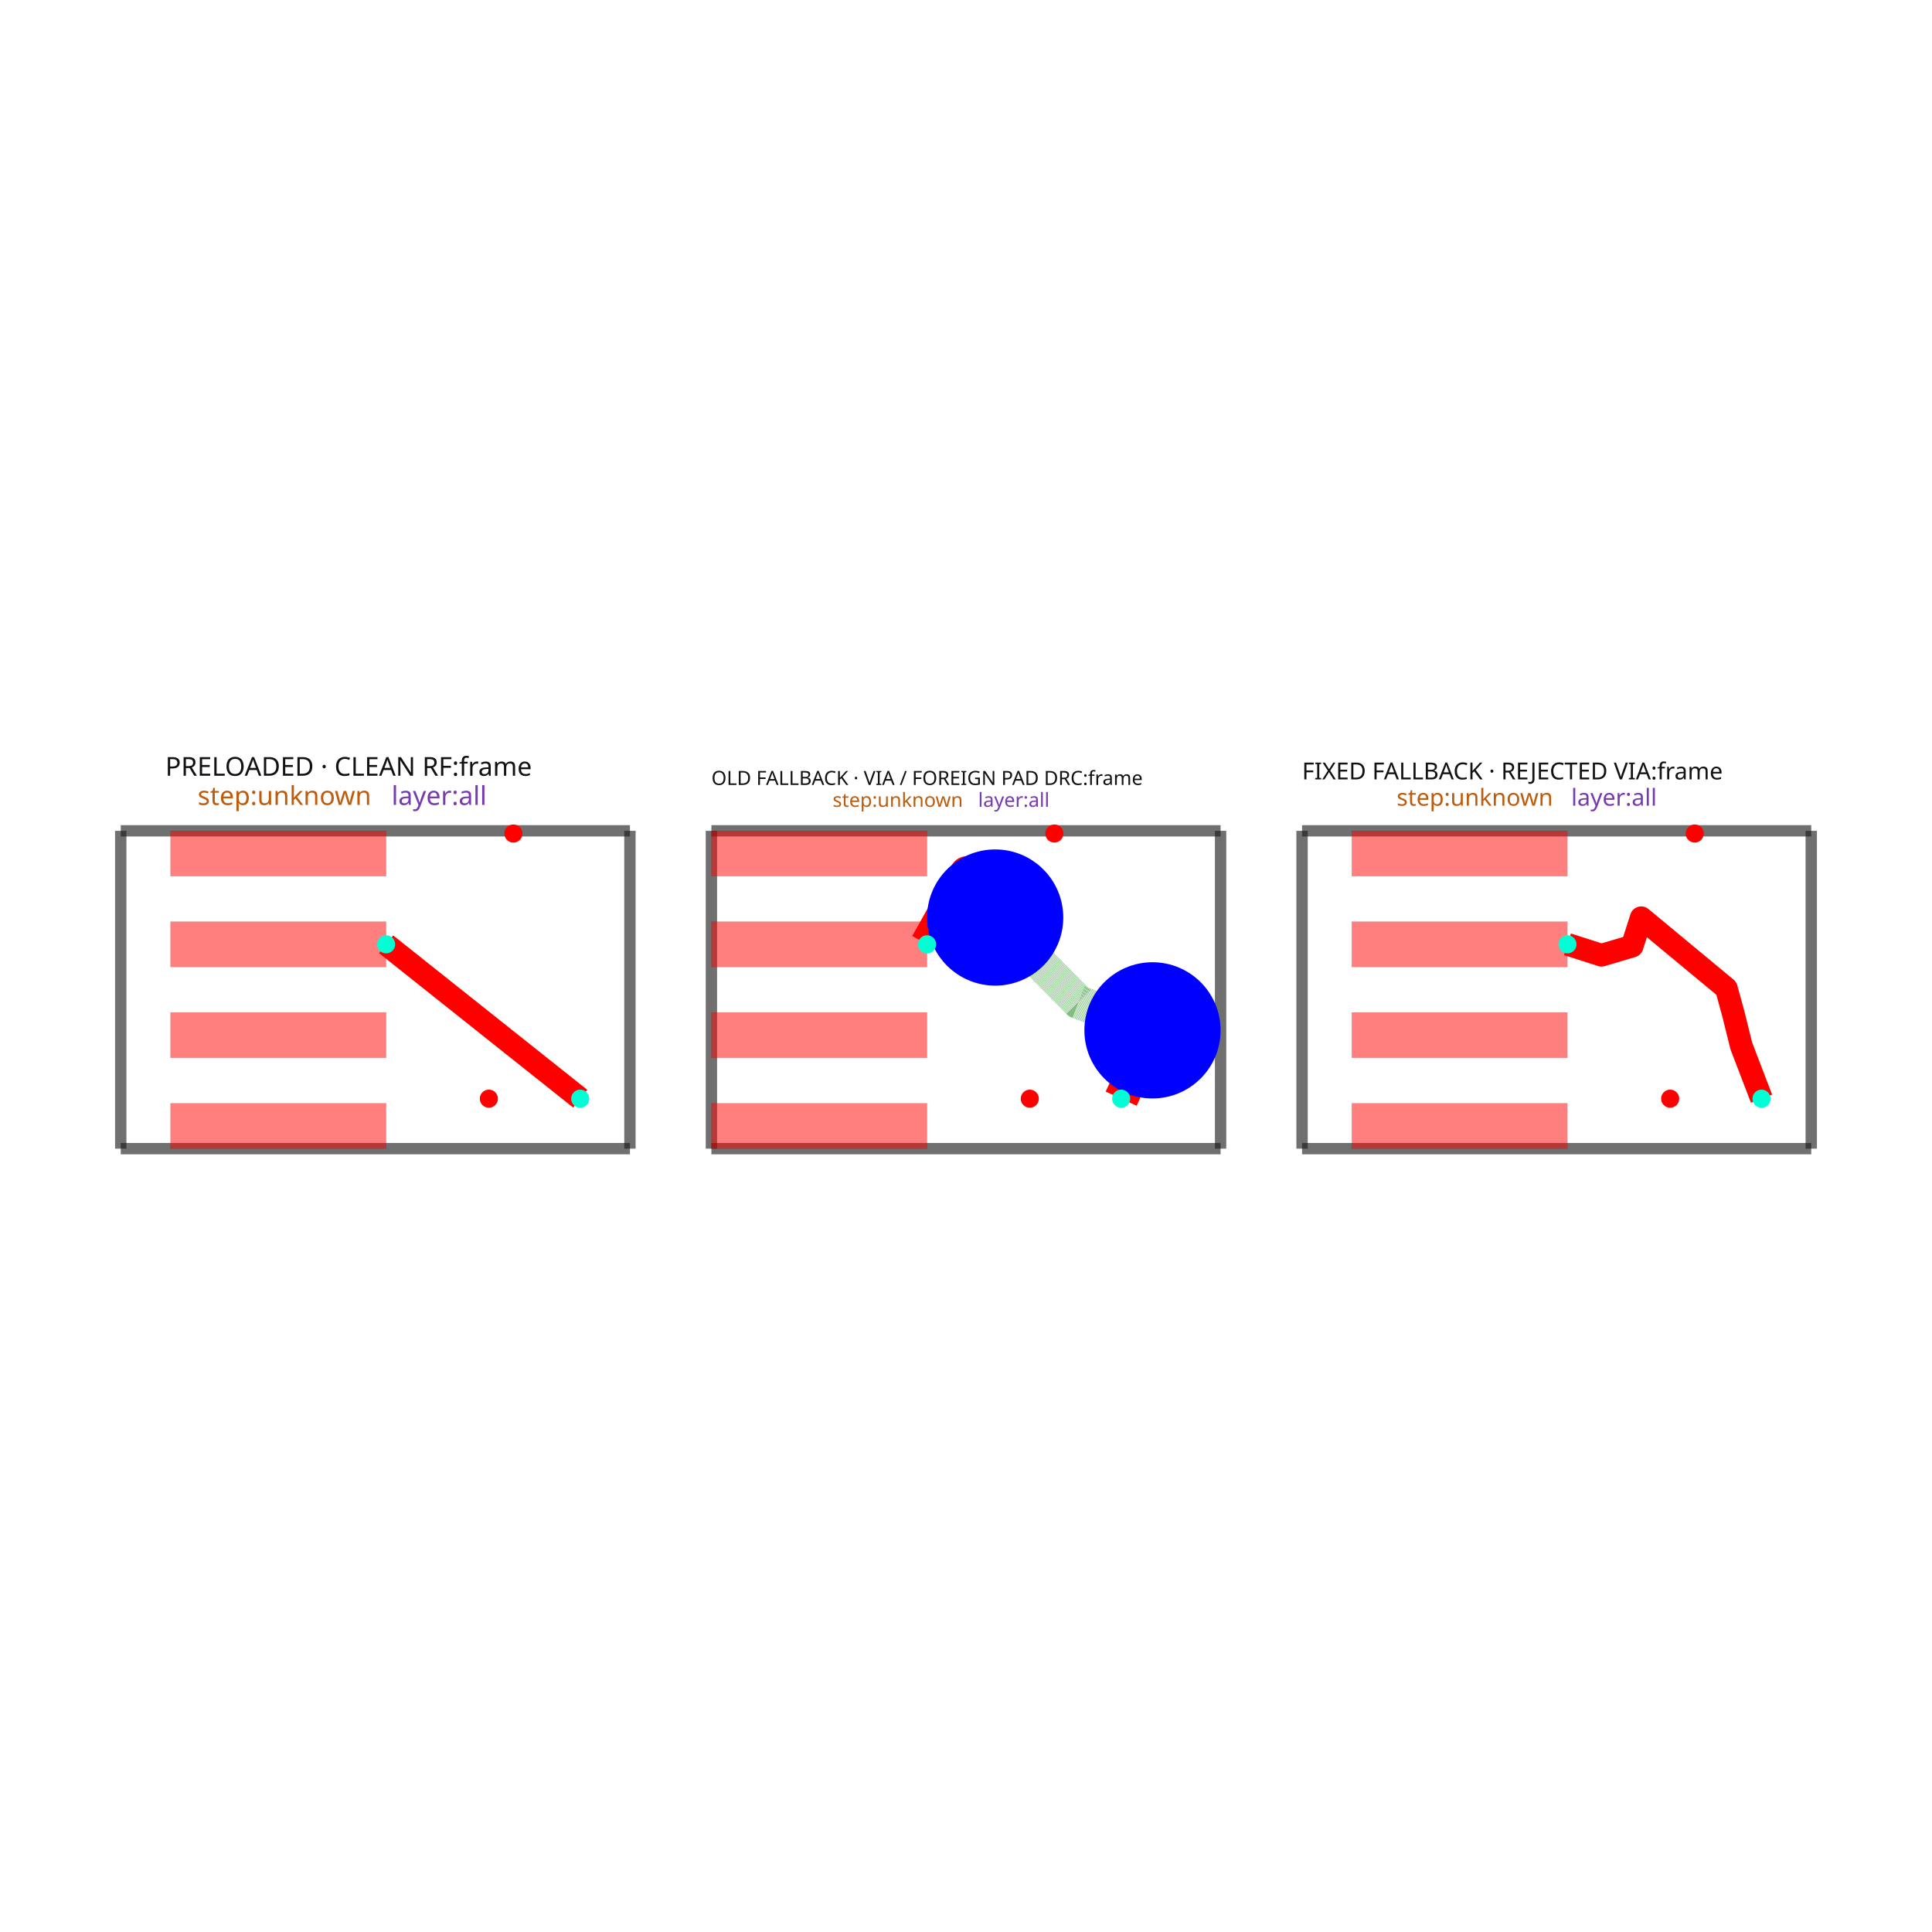
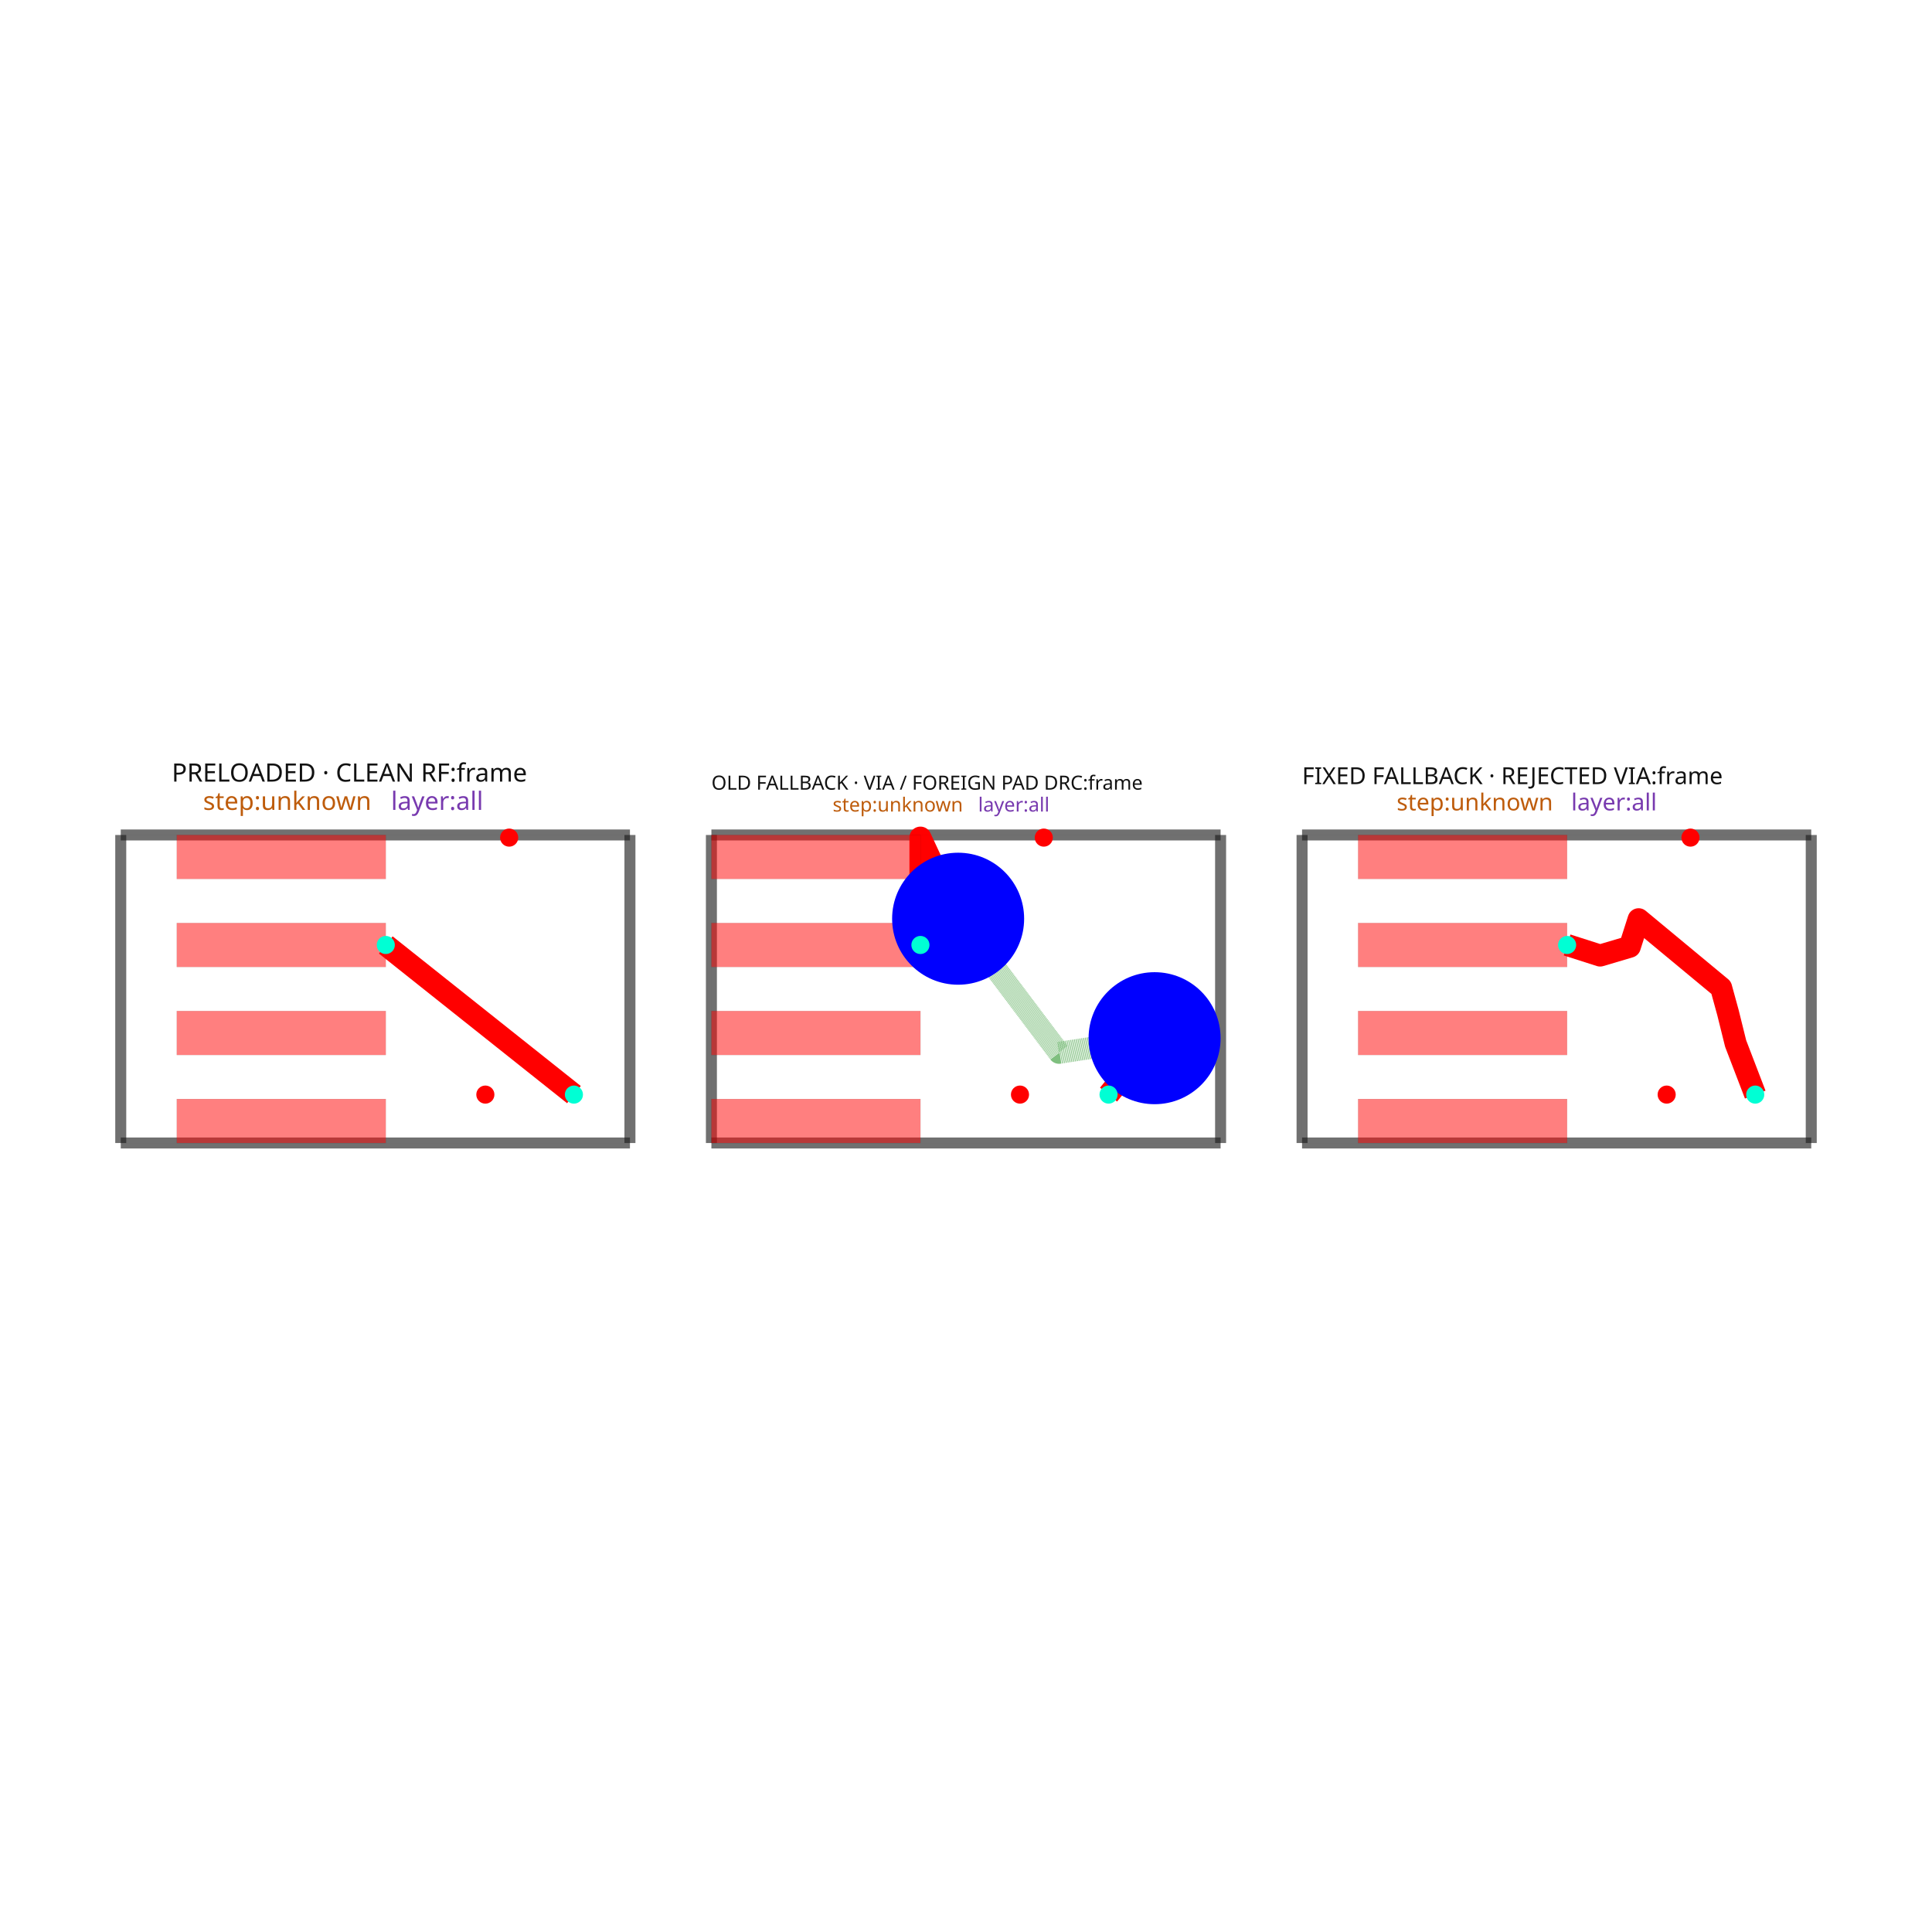
<svg xmlns="http://www.w3.org/2000/svg" width="640" height="640" viewBox="0 0 640 640">
  <rect width="100%" height="100%" fill="white" />
  <g>
-     <polyline data-points="0,0 2.2429999999999994,0" data-type="line" data-label="" points="40,380.496 208.675,380.496" fill="none" stroke="rgba(25,25,25,0.62)" stroke-linejoin="round" stroke-width="3.76" />
+     <polyline data-points="0,0 2.314241987319874,0" data-type="line" data-label="" points="40,378.634 208.675,378.634" fill="none" stroke="rgba(25,25,25,0.62)" stroke-linejoin="round" stroke-width="3.644" />
  </g>
  <g>
-     <polyline data-points="2.2429999999999994,0 2.2429999999999994,1.4" data-type="line" data-label="" points="208.675,380.496 208.675,275.216" fill="none" stroke="rgba(25,25,25,0.62)" stroke-linejoin="round" stroke-width="3.76" />
+     <polyline data-points="2.314241987319874,0 2.314241987319874,1.4" data-type="line" data-label="" points="208.675,378.634 208.675,276.594" fill="none" stroke="rgba(25,25,25,0.62)" stroke-linejoin="round" stroke-width="3.644" />
  </g>
  <g>
-     <polyline data-points="2.2429999999999994,1.4 0,1.4" data-type="line" data-label="" points="208.675,275.216 40,275.216" fill="none" stroke="rgba(25,25,25,0.62)" stroke-linejoin="round" stroke-width="3.76" />
+     <polyline data-points="2.314241987319874,1.4 0,1.4" data-type="line" data-label="" points="208.675,276.594 40,276.594" fill="none" stroke="rgba(25,25,25,0.62)" stroke-linejoin="round" stroke-width="3.644" />
  </g>
  <g>
-     <polyline data-points="0,1.4 0,0" data-type="line" data-label="" points="40,275.216 40,380.496" fill="none" stroke="rgba(25,25,25,0.62)" stroke-linejoin="round" stroke-width="3.76" />
+     <polyline data-points="0,1.4 0,0" data-type="line" data-label="" points="40,276.594 40,378.634" fill="none" stroke="rgba(25,25,25,0.62)" stroke-linejoin="round" stroke-width="3.644" />
  </g>
  <g>
-     <polyline data-points="1.1689999999999996,0.9 2.023999999999999,0.21999999999999997" data-type="line" data-label="" points="127.909,312.816 192.206,363.952" fill="none" stroke="red" stroke-linejoin="round" stroke-width="7.52" />
+     <polyline data-points="1.2046209936599368,0.9 2.0596209936599363,0.21999999999999997" data-type="line" data-label="" points="127.799,313.037 190.117,362.599" fill="none" stroke="red" stroke-linejoin="round" stroke-width="7.289" />
  </g>
  <g>
-     <polyline data-points="2.6018799999999995,0 4.844879999999999,0" data-type="line" data-label="" points="235.663,380.496 404.337,380.496" fill="none" stroke="rgba(25,25,25,0.62)" stroke-linejoin="round" stroke-width="3.76" />
+     <polyline data-points="2.6845207052910536,0 4.998762692610928,0" data-type="line" data-label="" points="235.663,378.634 404.337,378.634" fill="none" stroke="rgba(25,25,25,0.62)" stroke-linejoin="round" stroke-width="3.644" />
  </g>
  <g>
-     <polyline data-points="4.844879999999999,0 4.844879999999999,1.4" data-type="line" data-label="" points="404.337,380.496 404.337,275.216" fill="none" stroke="rgba(25,25,25,0.62)" stroke-linejoin="round" stroke-width="3.76" />
+     <polyline data-points="4.998762692610928,0 4.998762692610928,1.4" data-type="line" data-label="" points="404.337,378.634 404.337,276.594" fill="none" stroke="rgba(25,25,25,0.62)" stroke-linejoin="round" stroke-width="3.644" />
  </g>
  <g>
-     <polyline data-points="4.844879999999999,1.4 2.6018799999999995,1.4" data-type="line" data-label="" points="404.337,275.216 235.663,275.216" fill="none" stroke="rgba(25,25,25,0.62)" stroke-linejoin="round" stroke-width="3.76" />
+     <polyline data-points="4.998762692610928,1.4 2.6845207052910536,1.4" data-type="line" data-label="" points="404.337,276.594 235.663,276.594" fill="none" stroke="rgba(25,25,25,0.62)" stroke-linejoin="round" stroke-width="3.644" />
  </g>
  <g>
-     <polyline data-points="2.6018799999999995,1.4 2.6018799999999995,0" data-type="line" data-label="" points="235.663,275.216 235.663,380.496" fill="none" stroke="rgba(25,25,25,0.62)" stroke-linejoin="round" stroke-width="3.76" />
+     <polyline data-points="2.6845207052910536,1.4 2.6845207052910536,0" data-type="line" data-label="" points="235.663,276.594 235.663,378.634" fill="none" stroke="rgba(25,25,25,0.62)" stroke-linejoin="round" stroke-width="3.644" />
  </g>
  <g>
-     <polyline data-points="3.551879999999999,0.9 3.7268799999999995,1.213 3.8298799999999993,1.198 3.851880999999999,1.0179605811738384" data-type="line" data-label="" points="307.103,312.816 320.263,289.278 328.009,290.406 329.663,303.945" fill="none" stroke="red" stroke-linejoin="round" stroke-width="11.28" />
+     <polyline data-points="3.634520705291053,0.9 3.634520705291053,1.387999 3.8058413755342024,1.0193590044770247" data-type="line" data-label="" points="304.904,313.037 304.904,277.469 317.391,304.338" fill="none" stroke="red" stroke-linejoin="round" stroke-width="7.289" />
  </g>
  <g>
-     <polyline data-points="3.851880999999999,1.0179605811738384 4.218879999999999,0.646 4.544879999999999,0.521" data-type="line" data-label="" points="329.663,303.945 357.262,331.917 381.777,341.317" fill="none" stroke="rgba(0,128,0,0.5)" stroke-linejoin="round" stroke-width="11.28" stroke-dasharray="0.2 0.2" />
+     <polyline data-points="3.8058413755342024,1.0193590044770247 4.264676960077667,0.4099301201802519 4.698762692610927,0.4763354231290206" data-type="line" data-label="" points="317.391,304.338 350.833,348.756 382.472,343.916" fill="none" stroke="rgba(0,128,0,0.5)" stroke-linejoin="round" stroke-width="7.289" stroke-dasharray="0.2 0.2" />
  </g>
  <g>
-     <polyline data-points="4.544879999999999,0.521 4.406879999999998,0.21999999999999997" data-type="line" data-label="" points="381.777,341.317 371.4,363.952" fill="none" stroke="red" stroke-linejoin="round" stroke-width="11.28" />
+     <polyline data-points="4.698762692610927,0.4763354231290206 4.489520705291053,0.21999999999999997" data-type="line" data-label="" points="382.472,343.916 367.221,362.599" fill="none" stroke="red" stroke-linejoin="round" stroke-width="7.289" />
  </g>
  <g>
-     <polyline data-points="5.203759999999999,0 7.4467599999999985,0" data-type="line" data-label="" points="431.325,380.496 600,380.496" fill="none" stroke="rgba(25,25,25,0.62)" stroke-linejoin="round" stroke-width="3.76" />
+     <polyline data-points="5.369041410582107,0 7.683283397901981,0" data-type="line" data-label="" points="431.325,378.634 600,378.634" fill="none" stroke="rgba(25,25,25,0.62)" stroke-linejoin="round" stroke-width="3.644" />
  </g>
  <g>
-     <polyline data-points="7.4467599999999985,0 7.4467599999999985,1.4" data-type="line" data-label="" points="600,380.496 600,275.216" fill="none" stroke="rgba(25,25,25,0.62)" stroke-linejoin="round" stroke-width="3.76" />
+     <polyline data-points="7.683283397901981,0 7.683283397901981,1.4" data-type="line" data-label="" points="600,378.634 600,276.594" fill="none" stroke="rgba(25,25,25,0.62)" stroke-linejoin="round" stroke-width="3.644" />
  </g>
  <g>
-     <polyline data-points="7.4467599999999985,1.4 5.203759999999999,1.4" data-type="line" data-label="" points="600,275.216 431.325,275.216" fill="none" stroke="rgba(25,25,25,0.62)" stroke-linejoin="round" stroke-width="3.76" />
+     <polyline data-points="7.683283397901981,1.4 5.369041410582107,1.4" data-type="line" data-label="" points="600,276.594 431.325,276.594" fill="none" stroke="rgba(25,25,25,0.62)" stroke-linejoin="round" stroke-width="3.644" />
  </g>
  <g>
-     <polyline data-points="5.203759999999999,1.4 5.203759999999999,0" data-type="line" data-label="" points="431.325,275.216 431.325,380.496" fill="none" stroke="rgba(25,25,25,0.62)" stroke-linejoin="round" stroke-width="3.76" />
+     <polyline data-points="5.369041410582107,1.4 5.369041410582107,0" data-type="line" data-label="" points="431.325,276.594 431.325,378.634" fill="none" stroke="rgba(25,25,25,0.62)" stroke-linejoin="round" stroke-width="3.644" />
  </g>
  <g>
-     <polyline data-points="6.372759999999999,0.9 6.522759999999999,0.852 6.657759999999999,0.892 6.697759999999999,1.0170000000000001 7.072759999999999,0.706 7.1037599999999985,0.593 7.138759999999999,0.452 7.227759999999998,0.21999999999999997" data-type="line" data-label="" points="519.235,312.816 530.515,316.426 540.667,313.418 543.675,304.017 571.875,327.405 574.206,335.902 576.838,346.506 583.531,363.952" fill="none" stroke="red" stroke-linejoin="round" stroke-width="7.52" />
+     <polyline data-points="6.573662404242044,0.9 6.723662404242044,0.852 6.858662404242044,0.892 6.898662404242044,1.0170000000000001 7.273662404242044,0.706 7.304662404242044,0.593 7.339662404242044,0.452 7.4286624042420435,0.21999999999999997" data-type="line" data-label="" points="519.125,313.037 530.058,316.536 539.897,313.62 542.813,304.509 570.145,327.177 572.404,335.413 574.955,345.69 581.442,362.599" fill="none" stroke="red" stroke-linejoin="round" stroke-width="7.289" />
  </g>
  <g>
-     <rect data-type="rect" data-label="PRELOADED · CLEAN RF:frame step:unknown layer:all" data-x="1.1214999999999997" data-y="0.7" x="40" y="275.216" width="168.675" height="105.281" fill="rgba(255,255,255,0)" stroke="rgba(25,25,25,0.42)" stroke-width="0.013" />
+     <rect data-type="rect" data-label="PRELOADED · CLEAN RF:frame step:unknown layer:all" data-x="1.157120993659937" data-y="0.7" x="40" y="276.594" width="168.675" height="102.04" fill="rgba(255,255,255,0)" stroke="rgba(25,25,25,0.42)" stroke-width="0.014" />
  </g>
  <g>
-     <rect data-type="rect" data-label="top" data-x="0.694" data-y="0.09999999999999998" x="56.469" y="365.456" width="71.44" height="15.04" fill="rgba(255,0,0,0.5)" stroke="black" stroke-width="0.013" />
+     <rect data-type="rect" data-label="top" data-x="0.7296209936599372" data-y="0.09999999999999998" x="58.558" y="364.057" width="69.241" height="14.577" fill="rgba(255,0,0,0.5)" stroke="black" stroke-width="0.014" />
  </g>
  <g>
-     <rect data-type="rect" data-label="top" data-x="0.694" data-y="0.5" x="56.469" y="335.376" width="71.44" height="15.04" fill="rgba(255,0,0,0.5)" stroke="black" stroke-width="0.013" />
+     <rect data-type="rect" data-label="top" data-x="0.7296209936599372" data-y="0.5" x="58.558" y="334.903" width="69.241" height="14.577" fill="rgba(255,0,0,0.5)" stroke="black" stroke-width="0.014" />
  </g>
  <g>
-     <rect data-type="rect" data-label="top" data-x="0.694" data-y="0.9" x="56.469" y="305.296" width="71.44" height="15.04" fill="rgba(255,0,0,0.5)" stroke="black" stroke-width="0.013" />
+     <rect data-type="rect" data-label="top" data-x="0.7296209936599372" data-y="0.9" x="58.558" y="305.749" width="69.241" height="14.577" fill="rgba(255,0,0,0.5)" stroke="black" stroke-width="0.014" />
  </g>
  <g>
-     <rect data-type="rect" data-label="top" data-x="0.694" data-y="1.3" x="56.469" y="275.216" width="71.44" height="15.04" fill="rgba(255,0,0,0.5)" stroke="black" stroke-width="0.013" />
+     <rect data-type="rect" data-label="top" data-x="0.7296209936599372" data-y="1.3" x="58.558" y="276.594" width="69.241" height="14.577" fill="rgba(255,0,0,0.5)" stroke="black" stroke-width="0.014" />
  </g>
  <g>
-     <rect data-type="rect" data-label="OLD FALLBACK · VIA / FOREIGN PAD DRC:frame step:unknown layer:all" data-x="3.7233799999999992" data-y="0.7" x="235.663" y="275.216" width="168.675" height="105.281" fill="rgba(255,255,255,0)" stroke="rgba(25,25,25,0.42)" stroke-width="0.013" />
+     <rect data-type="rect" data-label="OLD FALLBACK · VIA / FOREIGN PAD DRC:frame step:unknown layer:all" data-x="3.8416416989509905" data-y="0.7" x="235.663" y="276.594" width="168.675" height="102.04" fill="rgba(255,255,255,0)" stroke="rgba(25,25,25,0.42)" stroke-width="0.014" />
  </g>
  <g>
-     <rect data-type="rect" data-label="top" data-x="3.076879999999999" data-y="0.09999999999999998" x="235.663" y="365.456" width="71.44" height="15.04" fill="rgba(255,0,0,0.5)" stroke="black" stroke-width="0.013" />
+     <rect data-type="rect" data-label="top" data-x="3.159520705291053" data-y="0.09999999999999998" x="235.663" y="364.057" width="69.241" height="14.577" fill="rgba(255,0,0,0.5)" stroke="black" stroke-width="0.014" />
  </g>
  <g>
-     <rect data-type="rect" data-label="top" data-x="3.076879999999999" data-y="0.5" x="235.663" y="335.376" width="71.44" height="15.04" fill="rgba(255,0,0,0.5)" stroke="black" stroke-width="0.013" />
+     <rect data-type="rect" data-label="top" data-x="3.159520705291053" data-y="0.5" x="235.663" y="334.903" width="69.241" height="14.577" fill="rgba(255,0,0,0.5)" stroke="black" stroke-width="0.014" />
  </g>
  <g>
-     <rect data-type="rect" data-label="top" data-x="3.076879999999999" data-y="0.9" x="235.663" y="305.296" width="71.44" height="15.04" fill="rgba(255,0,0,0.5)" stroke="black" stroke-width="0.013" />
+     <rect data-type="rect" data-label="top" data-x="3.159520705291053" data-y="0.9" x="235.663" y="305.749" width="69.241" height="14.577" fill="rgba(255,0,0,0.5)" stroke="black" stroke-width="0.014" />
  </g>
  <g>
-     <rect data-type="rect" data-label="top" data-x="3.076879999999999" data-y="1.3" x="235.663" y="275.216" width="71.44" height="15.04" fill="rgba(255,0,0,0.5)" stroke="black" stroke-width="0.013" />
+     <rect data-type="rect" data-label="top" data-x="3.159520705291053" data-y="1.3" x="235.663" y="276.594" width="69.241" height="14.577" fill="rgba(255,0,0,0.5)" stroke="black" stroke-width="0.014" />
  </g>
  <g>
-     <rect data-type="rect" data-label="FIXED FALLBACK · REJECTED VIA:frame step:unknown layer:all" data-x="6.325259999999998" data-y="0.7" x="431.325" y="275.216" width="168.675" height="105.281" fill="rgba(255,255,255,0)" stroke="rgba(25,25,25,0.42)" stroke-width="0.013" />
+     <rect data-type="rect" data-label="FIXED FALLBACK · REJECTED VIA:frame step:unknown layer:all" data-x="6.526162404242044" data-y="0.7" x="431.325" y="276.594" width="168.675" height="102.04" fill="rgba(255,255,255,0)" stroke="rgba(25,25,25,0.42)" stroke-width="0.014" />
  </g>
  <g>
-     <rect data-type="rect" data-label="top" data-x="5.897759999999999" data-y="0.09999999999999998" x="447.794" y="365.456" width="71.44" height="15.04" fill="rgba(255,0,0,0.5)" stroke="black" stroke-width="0.013" />
+     <rect data-type="rect" data-label="top" data-x="6.098662404242044" data-y="0.09999999999999998" x="449.883" y="364.057" width="69.241" height="14.577" fill="rgba(255,0,0,0.5)" stroke="black" stroke-width="0.014" />
  </g>
  <g>
-     <rect data-type="rect" data-label="top" data-x="5.897759999999999" data-y="0.5" x="447.794" y="335.376" width="71.44" height="15.04" fill="rgba(255,0,0,0.5)" stroke="black" stroke-width="0.013" />
+     <rect data-type="rect" data-label="top" data-x="6.098662404242044" data-y="0.5" x="449.883" y="334.903" width="69.241" height="14.577" fill="rgba(255,0,0,0.5)" stroke="black" stroke-width="0.014" />
  </g>
  <g>
-     <rect data-type="rect" data-label="top" data-x="5.897759999999999" data-y="0.9" x="447.794" y="305.296" width="71.44" height="15.04" fill="rgba(255,0,0,0.5)" stroke="black" stroke-width="0.013" />
+     <rect data-type="rect" data-label="top" data-x="6.098662404242044" data-y="0.9" x="449.883" y="305.749" width="69.241" height="14.577" fill="rgba(255,0,0,0.5)" stroke="black" stroke-width="0.014" />
  </g>
  <g>
-     <rect data-type="rect" data-label="top" data-x="5.897759999999999" data-y="1.3" x="447.794" y="275.216" width="71.44" height="15.04" fill="rgba(255,0,0,0.5)" stroke="black" stroke-width="0.013" />
+     <rect data-type="rect" data-label="top" data-x="6.098662404242044" data-y="1.3" x="449.883" y="276.594" width="69.241" height="14.577" fill="rgba(255,0,0,0.5)" stroke="black" stroke-width="0.014" />
  </g>
-   <circle data-type="circle" data-label="" data-x="3.851880999999999" data-y="1.0179605811738384" cx="329.663" cy="303.945" r="22.56" fill="blue" stroke="none" stroke-width="0.013" />
-   <circle data-type="circle" data-label="" data-x="4.544879999999999" data-y="0.521" cx="381.777" cy="341.317" r="22.56" fill="blue" stroke="none" stroke-width="0.013" />
-   <text data-type="text" data-label="PRELOADED · CLEAN RF:frame" data-x="0.19621199999999972" data-y="1.608936" x="54.755" y="259.504" fill="rgb(18,18,18)" font-size="8.633" font-family="sans-serif" text-anchor="start" dominant-baseline="text-after-edge">PRELOADED · CLEAN RF:frame</text>
-   <text data-type="text" data-label="step:unknown" data-x="0.33856399999999975" data-y="1.48036" x="65.46" y="269.173" fill="rgb(190,92,12)" font-size="8.633" font-family="sans-serif" text-anchor="start" dominant-baseline="text-after-edge">step:unknown</text>
-   <text data-type="text" data-label=" layer:all" data-x="1.1926759999999996" data-y="1.48036" x="129.69" y="269.173" fill="rgb(120,58,175)" font-size="8.633" font-family="sans-serif" text-anchor="start" dominant-baseline="text-after-edge"> layer:all</text>
-   <text data-type="text" data-label="OLD FALLBACK · VIA / FOREIGN PAD DRC:frame" data-x="2.6018799999999995" data-y="1.5768331182795698" x="235.663" y="261.918" fill="rgb(18,18,18)" font-size="6.478" font-family="sans-serif" text-anchor="start" dominant-baseline="text-after-edge">OLD FALLBACK · VIA / FOREIGN PAD DRC:frame</text>
-   <text data-type="text" data-label="step:unknown" data-x="3.135927619047618" data-y="1.48036" x="275.823" y="269.173" fill="rgb(190,92,12)" font-size="6.478" font-family="sans-serif" text-anchor="start" dominant-baseline="text-after-edge">step:unknown</text>
-   <text data-type="text" data-label=" layer:all" data-x="3.7767847619047608" data-y="1.48036" x="324.016" y="269.173" fill="rgb(120,58,175)" font-size="6.478" font-family="sans-serif" text-anchor="start" dominant-baseline="text-after-edge"> layer:all</text>
-   <text data-type="text" data-label="FIXED FALLBACK · REJECTED VIA:frame" data-x="5.203759999999999" data-y="1.5961277419354838" x="431.325" y="260.467" fill="rgb(18,18,18)" font-size="7.773" font-family="sans-serif" text-anchor="start" dominant-baseline="text-after-edge">FIXED FALLBACK · REJECTED VIA:frame</text>
-   <text data-type="text" data-label="step:unknown" data-x="5.620317142857141" data-y="1.48036" x="462.651" y="269.173" fill="rgb(190,92,12)" font-size="7.773" font-family="sans-serif" text-anchor="start" dominant-baseline="text-after-edge">step:unknown</text>
-   <text data-type="text" data-label=" layer:all" data-x="6.389345714285713" data-y="1.48036" x="520.482" y="269.173" fill="rgb(120,58,175)" font-size="7.773" font-family="sans-serif" text-anchor="start" dominant-baseline="text-after-edge"> layer:all</text>
+   <circle data-type="circle" data-label="" data-x="3.8058413755342024" data-y="1.0193590044770247" cx="317.391" cy="304.338" r="21.866" fill="blue" stroke="none" stroke-width="0.014" />
+   <circle data-type="circle" data-label="" data-x="4.698762692610927" data-y="0.4763354231290206" cx="382.472" cy="343.916" r="21.866" fill="blue" stroke="none" stroke-width="0.014" />
+   <text data-type="text" data-label="PRELOADED · CLEAN RF:frame" data-x="0.23183299365993693" data-y="1.608936" x="56.897" y="261.366" fill="rgb(18,18,18)" font-size="8.367" font-family="sans-serif" text-anchor="start" dominant-baseline="text-after-edge">PRELOADED · CLEAN RF:frame</text>
+   <text data-type="text" data-label="step:unknown" data-x="0.37418499365993696" data-y="1.48036" x="67.273" y="270.737" fill="rgb(190,92,12)" font-size="8.367" font-family="sans-serif" text-anchor="start" dominant-baseline="text-after-edge">step:unknown</text>
+   <text data-type="text" data-label=" layer:all" data-x="1.2282969936599368" data-y="1.48036" x="129.525" y="270.737" fill="rgb(120,58,175)" font-size="8.367" font-family="sans-serif" text-anchor="start" dominant-baseline="text-after-edge"> layer:all</text>
+   <text data-type="text" data-label="OLD FALLBACK · VIA / FOREIGN PAD DRC:frame" data-x="2.684520705291054" data-y="1.5798972897771988" x="235.663" y="263.482" fill="rgb(18,18,18)" font-size="6.478" font-family="sans-serif" text-anchor="start" dominant-baseline="text-after-edge">OLD FALLBACK · VIA / FOREIGN PAD DRC:frame</text>
+   <text data-type="text" data-label="step:unknown" data-x="3.235530702271976" data-y="1.48036" x="275.823" y="270.737" fill="rgb(190,92,12)" font-size="6.478" font-family="sans-serif" text-anchor="start" dominant-baseline="text-after-edge">step:unknown</text>
+   <text data-type="text" data-label=" layer:all" data-x="3.8967426986490827" data-y="1.48036" x="324.016" y="270.737" fill="rgb(120,58,175)" font-size="6.478" font-family="sans-serif" text-anchor="start" dominant-baseline="text-after-edge"> layer:all</text>
+   <text data-type="text" data-label="FIXED FALLBACK · REJECTED VIA:frame" data-x="5.369041410582106" data-y="1.5998047477326385" x="431.325" y="262.031" fill="rgb(18,18,18)" font-size="7.773" font-family="sans-serif" text-anchor="start" dominant-baseline="text-after-edge">FIXED FALLBACK · REJECTED VIA:frame</text>
+   <text data-type="text" data-label="step:unknown" data-x="5.798829208227226" data-y="1.48036" x="462.651" y="270.737" fill="rgb(190,92,12)" font-size="7.773" font-family="sans-serif" text-anchor="start" dominant-baseline="text-after-edge">step:unknown</text>
+   <text data-type="text" data-label=" layer:all" data-x="6.592283603879754" data-y="1.48036" x="520.482" y="270.737" fill="rgb(120,58,175)" font-size="7.773" font-family="sans-serif" text-anchor="start" dominant-baseline="text-after-edge"> layer:all</text>
  <g>
-     <circle data-type="point" data-label="source_net_0_mst85 source_net_0_mst85 top" data-x="1.7296799999999992" data-y="1.3879989" cx="170.073" cy="276.118" r="3" fill="hsl(0, 100%, 50%)" />
+     <circle data-type="point" data-label="source_net_0_mst85 source_net_0_mst85 top" data-x="1.7653009936599364" data-y="1.3879989" cx="168.665" cy="277.469" r="3" fill="hsl(0, 100%, 50%)" />
  </g>
  <g>
-     <circle data-type="point" data-label="source_net_0_mst85 source_net_0_mst85 top" data-x="1.6214989999999991" data-y="0.21999999999999997" cx="161.938" cy="363.952" r="3" fill="hsl(0, 100%, 50%)" />
+     <circle data-type="point" data-label="source_net_0_mst85 source_net_0_mst85 top" data-x="1.6571199936599363" data-y="0.21999999999999997" cx="160.78" cy="362.599" r="3" fill="hsl(0, 100%, 50%)" />
  </g>
  <g>
-     <circle data-type="point" data-label="source_trace_110_fixed_3_0 source_trace_110_fixed_3_0 top" data-x="1.1689999999999996" data-y="0.9" cx="127.909" cy="312.816" r="3" fill="hsl(170, 100%, 50%)" />
+     <circle data-type="point" data-label="source_trace_110_fixed_3_0 source_trace_110_fixed_3_0 top" data-x="1.2046209936599368" data-y="0.9" cx="127.799" cy="313.037" r="3" fill="hsl(170, 100%, 50%)" />
  </g>
  <g>
-     <circle data-type="point" data-label="source_trace_110_fixed_3_0 source_trace_110_fixed_3_0 top" data-x="2.023999999999999" data-y="0.21999999999999997" cx="192.206" cy="363.952" r="3" fill="hsl(170, 100%, 50%)" />
+     <circle data-type="point" data-label="source_trace_110_fixed_3_0 source_trace_110_fixed_3_0 top" data-x="2.0596209936599363" data-y="0.21999999999999997" cx="190.117" cy="362.599" r="3" fill="hsl(170, 100%, 50%)" />
  </g>
  <g>
-     <circle data-type="point" data-label="source_net_0_mst85 source_net_0_mst85 top" data-x="4.112559999999998" data-y="1.3879989" cx="349.267" cy="276.118" r="3" fill="hsl(0, 100%, 50%)" />
+     <circle data-type="point" data-label="source_net_0_mst85 source_net_0_mst85 top" data-x="4.195200705291052" data-y="1.3879989" cx="345.769" cy="277.469" r="3" fill="hsl(0, 100%, 50%)" />
  </g>
  <g>
-     <circle data-type="point" data-label="source_net_0_mst85 source_net_0_mst85 top" data-x="4.004378999999998" data-y="0.21999999999999997" cx="341.131" cy="363.952" r="3" fill="hsl(0, 100%, 50%)" />
+     <circle data-type="point" data-label="source_net_0_mst85 source_net_0_mst85 top" data-x="4.087019705291052" data-y="0.21999999999999997" cx="337.885" cy="362.599" r="3" fill="hsl(0, 100%, 50%)" />
  </g>
  <g>
-     <circle data-type="point" data-label="source_trace_110_fixed_3_0 source_trace_110_fixed_3_0 top" data-x="3.551879999999999" data-y="0.9" cx="307.103" cy="312.816" r="3" fill="hsl(170, 100%, 50%)" />
+     <circle data-type="point" data-label="source_trace_110_fixed_3_0 source_trace_110_fixed_3_0 top" data-x="3.634520705291053" data-y="0.9" cx="304.904" cy="313.037" r="3" fill="hsl(170, 100%, 50%)" />
  </g>
  <g>
-     <circle data-type="point" data-label="source_trace_110_fixed_3_0 source_trace_110_fixed_3_0 top" data-x="4.406879999999998" data-y="0.21999999999999997" cx="371.4" cy="363.952" r="3" fill="hsl(170, 100%, 50%)" />
+     <circle data-type="point" data-label="source_trace_110_fixed_3_0 source_trace_110_fixed_3_0 top" data-x="4.489520705291053" data-y="0.21999999999999997" cx="367.221" cy="362.599" r="3" fill="hsl(170, 100%, 50%)" />
  </g>
  <g>
-     <circle data-type="point" data-label="source_net_0_mst85 source_net_0_mst85 top" data-x="6.933439999999998" data-y="1.3879989" cx="561.398" cy="276.118" r="3" fill="hsl(0, 100%, 50%)" />
+     <circle data-type="point" data-label="source_net_0_mst85 source_net_0_mst85 top" data-x="7.134342404242044" data-y="1.3879989" cx="559.99" cy="277.469" r="3" fill="hsl(0, 100%, 50%)" />
  </g>
  <g>
-     <circle data-type="point" data-label="source_net_0_mst85 source_net_0_mst85 top" data-x="6.825258999999998" data-y="0.21999999999999997" cx="553.263" cy="363.952" r="3" fill="hsl(0, 100%, 50%)" />
+     <circle data-type="point" data-label="source_net_0_mst85 source_net_0_mst85 top" data-x="7.0261614042420435" data-y="0.21999999999999997" cx="552.105" cy="362.599" r="3" fill="hsl(0, 100%, 50%)" />
  </g>
  <g>
-     <circle data-type="point" data-label="source_trace_110_fixed_3_0 source_trace_110_fixed_3_0 top" data-x="6.372759999999999" data-y="0.9" cx="519.235" cy="312.816" r="3" fill="hsl(170, 100%, 50%)" />
+     <circle data-type="point" data-label="source_trace_110_fixed_3_0 source_trace_110_fixed_3_0 top" data-x="6.573662404242044" data-y="0.9" cx="519.125" cy="313.037" r="3" fill="hsl(170, 100%, 50%)" />
  </g>
  <g>
-     <circle data-type="point" data-label="source_trace_110_fixed_3_0 source_trace_110_fixed_3_0 top" data-x="7.227759999999998" data-y="0.21999999999999997" cx="583.531" cy="363.952" r="3" fill="hsl(170, 100%, 50%)" />
+     <circle data-type="point" data-label="source_trace_110_fixed_3_0 source_trace_110_fixed_3_0 top" data-x="7.4286624042420435" data-y="0.21999999999999997" cx="581.442" cy="362.599" r="3" fill="hsl(170, 100%, 50%)" />
  </g>
  <g id="crosshair" style="display: none">
    <line id="crosshair-h" y1="0" y2="640" stroke="#666" stroke-width="0.5" />
    <line id="crosshair-v" x1="0" x2="640" stroke="#666" stroke-width="0.5" />
    <text id="coordinates" font-family="monospace" font-size="12" fill="#666" />
  </g>
</svg>
